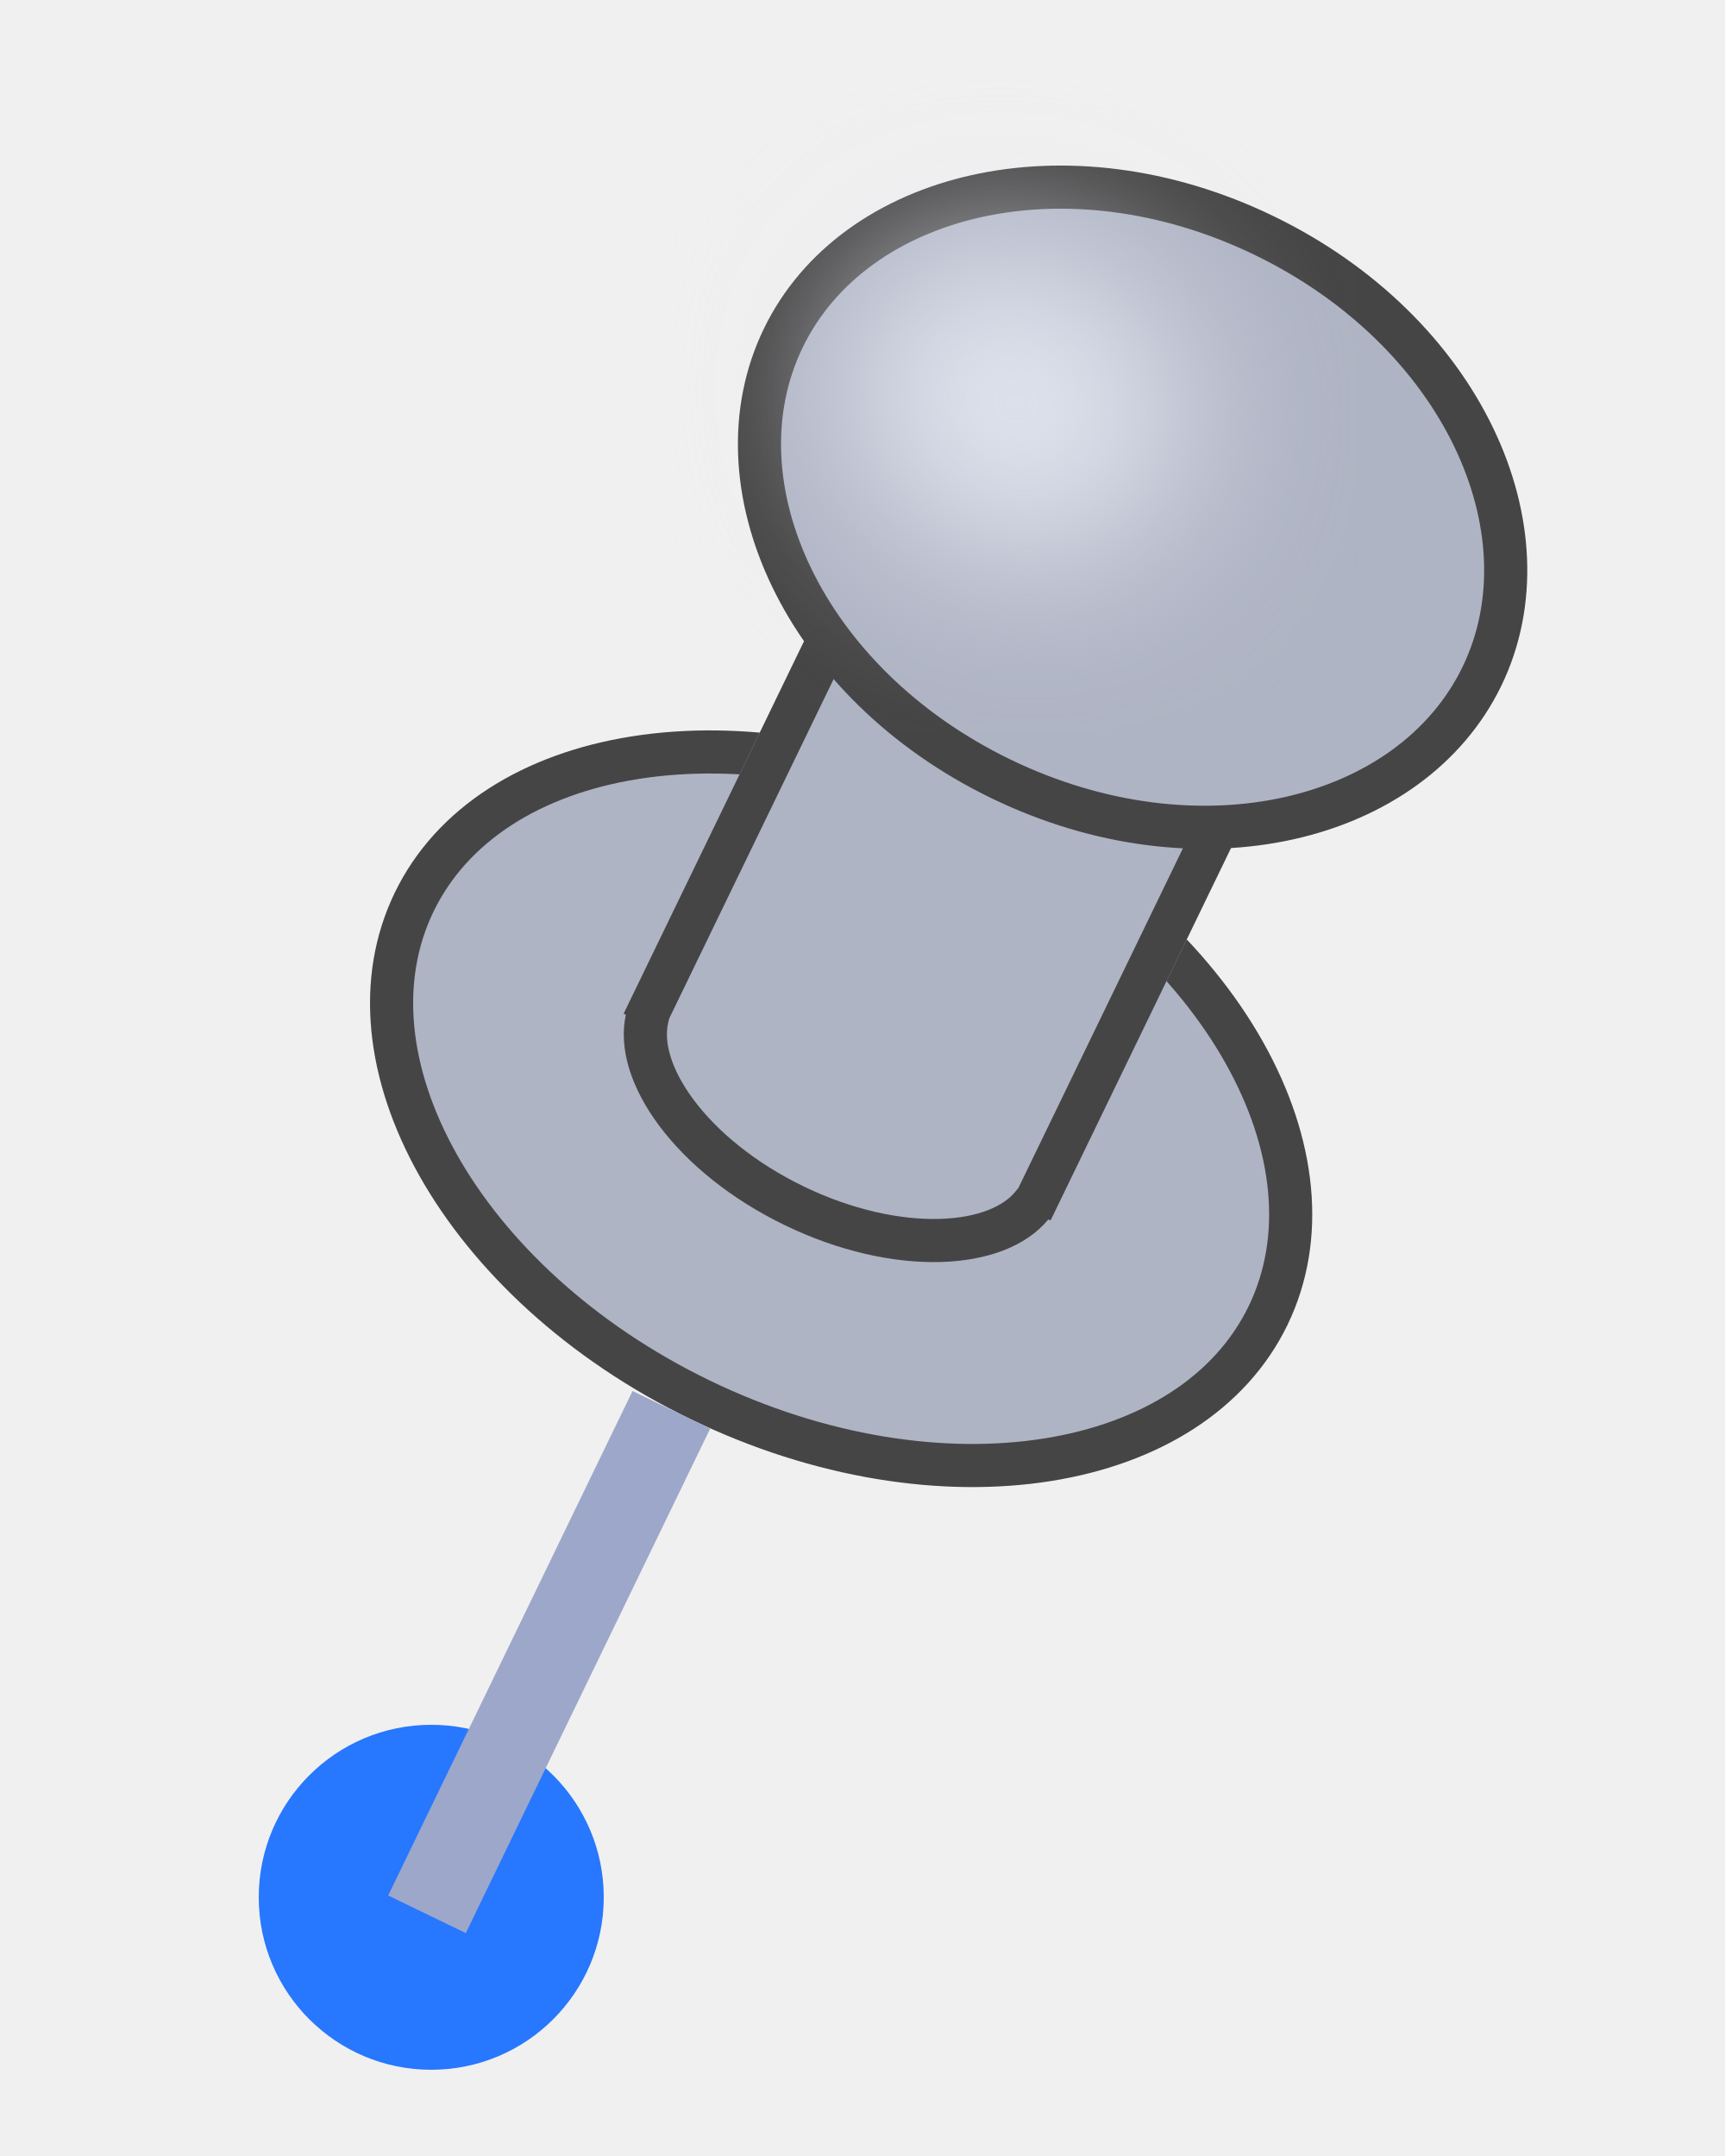
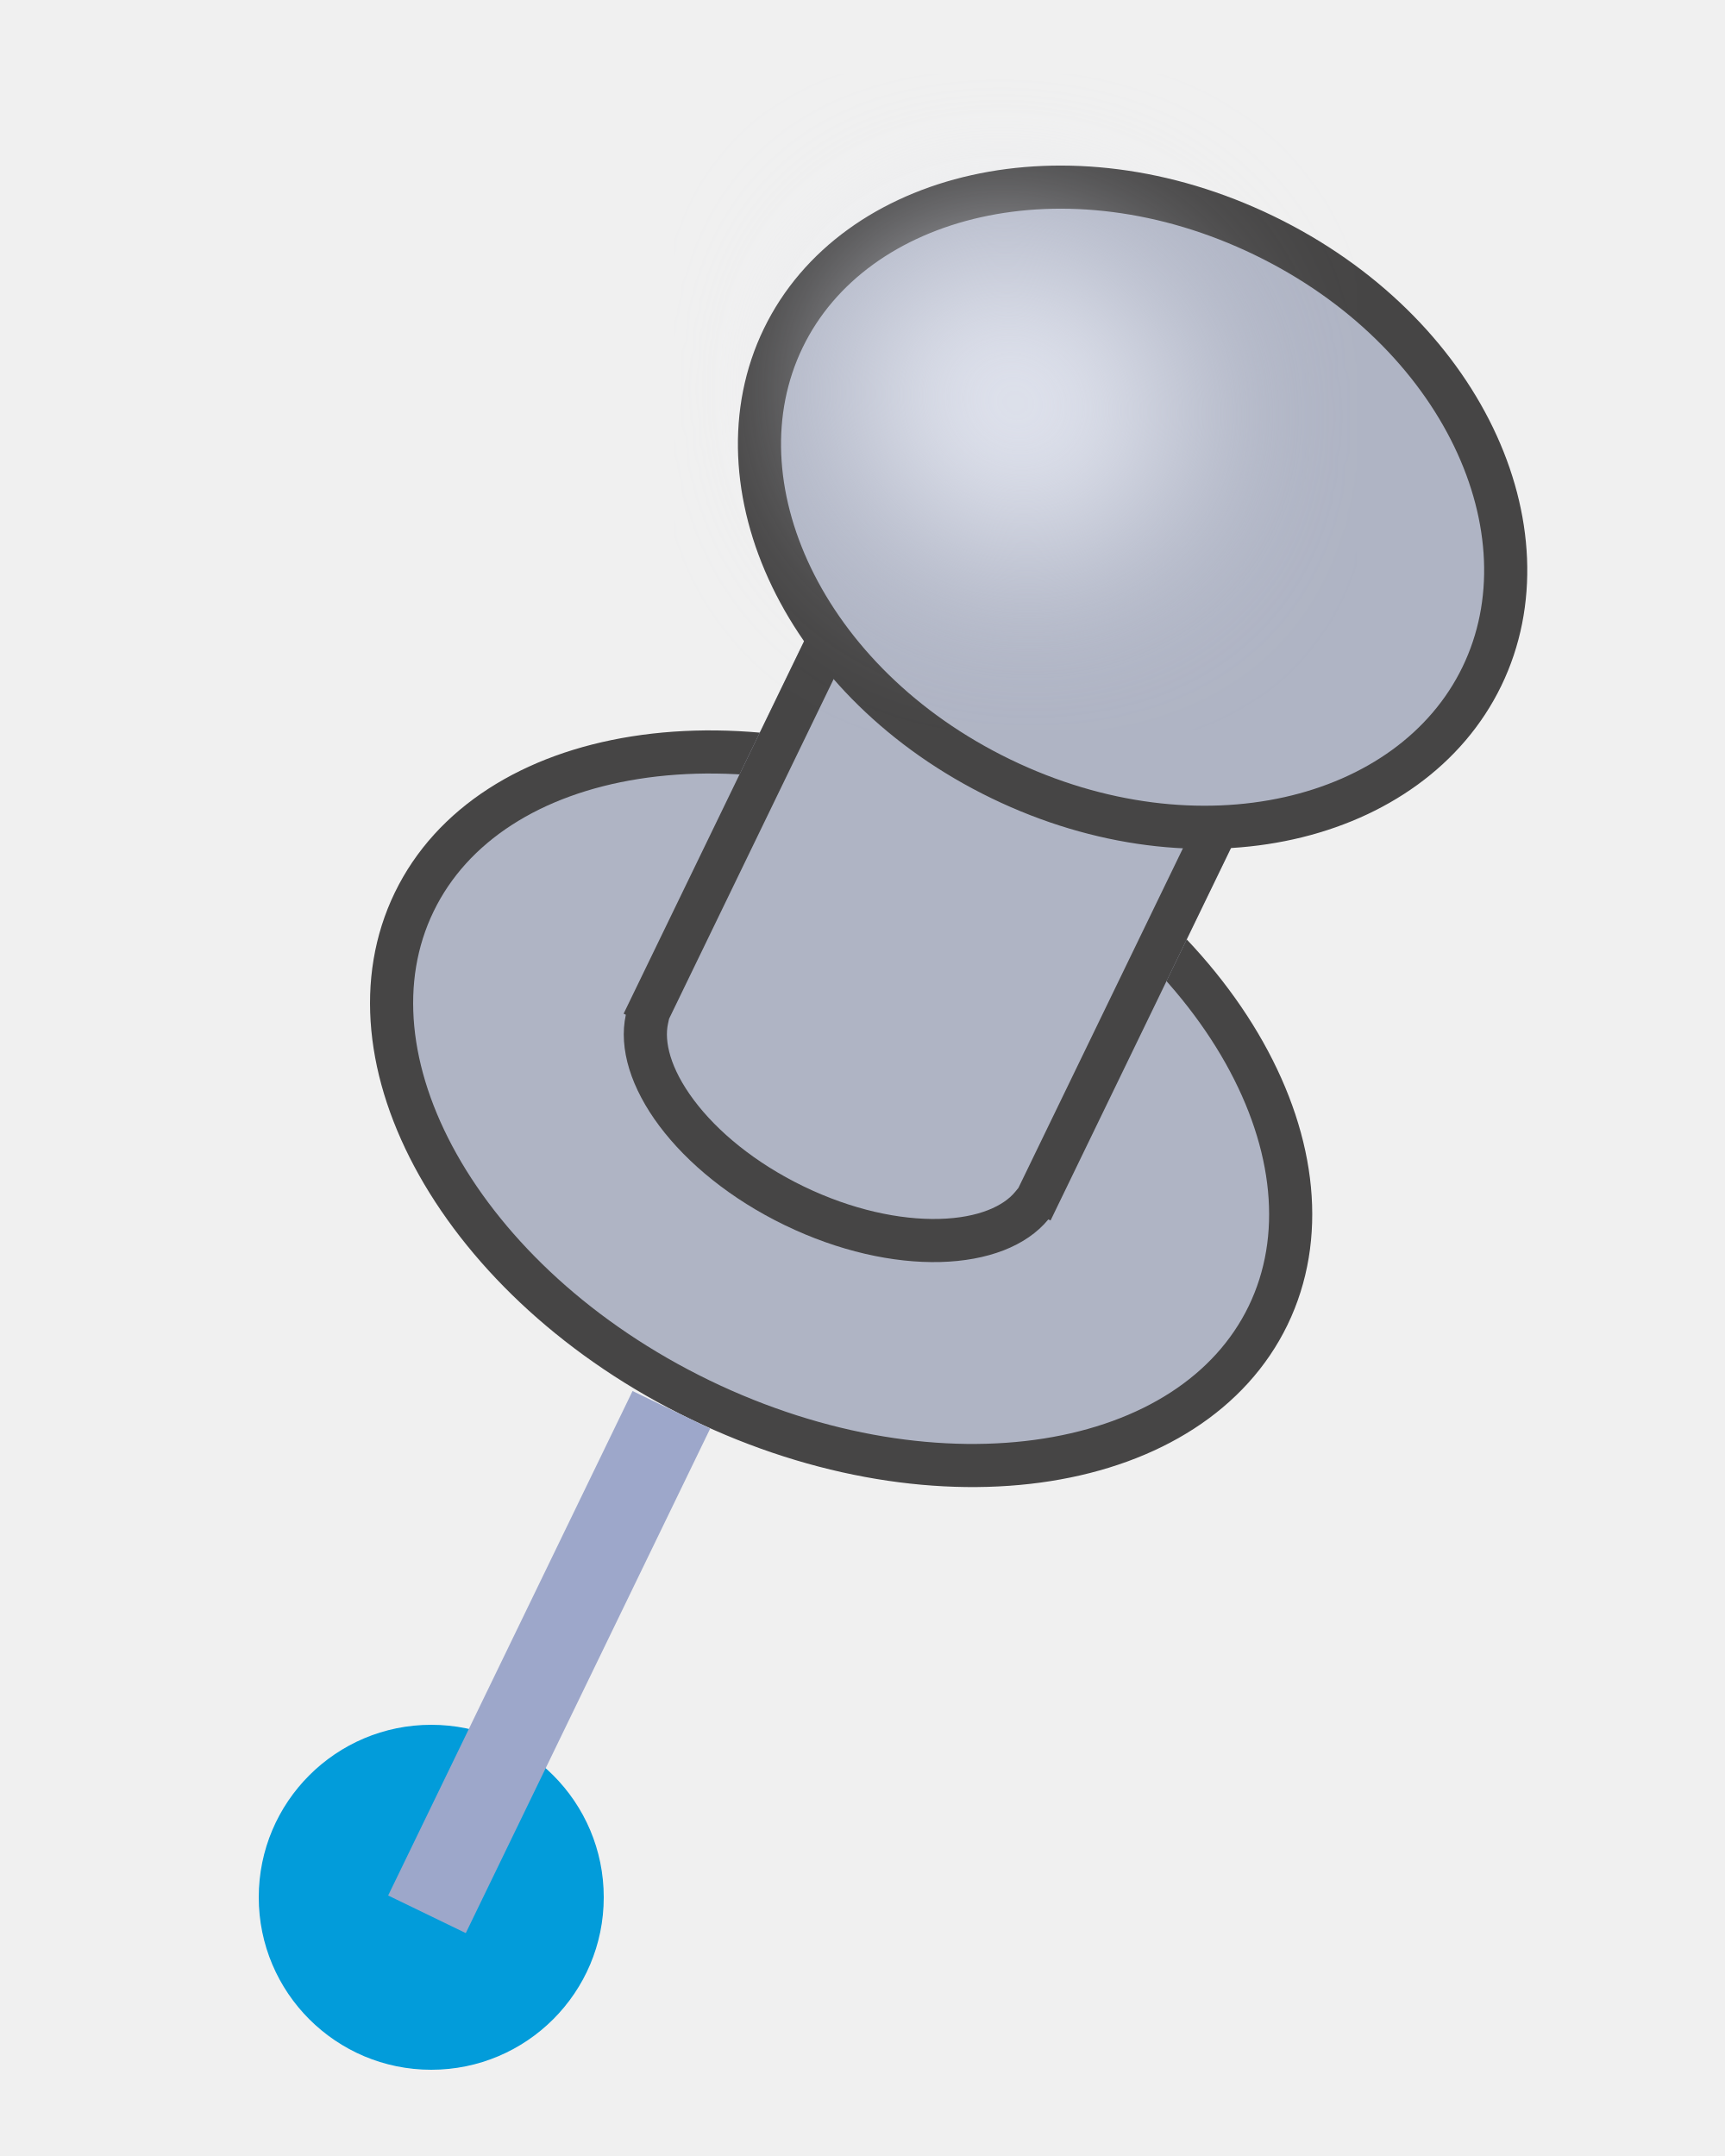
<svg xmlns="http://www.w3.org/2000/svg" width="40" height="50" viewBox="0 0 40 50" fill="none">
-   <circle cx="10" cy="44" r="4" fill="#2777FF" />
+   <circle cx="10" cy="44" r="4" fill="#029cda" />
  <path d="M22.774 18.963C25.552 20.308 27.668 22.301 28.854 24.412C30.04 26.524 30.276 28.708 29.405 30.508C28.533 32.308 26.673 33.476 24.28 33.855C21.889 34.233 19.013 33.808 16.235 32.463C13.458 31.117 11.342 29.124 10.156 27.014C8.969 24.901 8.733 22.717 9.605 20.918C10.477 19.118 12.337 17.949 14.73 17.571C17.121 17.193 19.997 17.617 22.774 18.963Z" fill="#AFB4C4" stroke="#464545" />
  <mask id="path-3-inside-1_365_24849" fill="white">
    <path d="M24.361 28.304L24.31 28.279C23.28 29.53 20.69 29.62 18.197 28.413C15.704 27.205 14.169 25.117 14.512 23.533L14.461 23.508L18.914 14.315L28.814 19.11L24.361 28.304Z" />
  </mask>
  <path d="M24.361 28.304L24.31 28.279C23.28 29.53 20.69 29.62 18.197 28.413C15.704 27.205 14.169 25.117 14.512 23.533L14.461 23.508L18.914 14.315L28.814 19.11L24.361 28.304Z" fill="#AFB4C4" />
  <path d="M24.361 28.304L23.925 29.203L24.825 29.64L25.261 28.739L24.361 28.304ZM24.31 28.279L24.746 27.379L24.038 27.036L23.538 27.643L24.31 28.279ZM18.197 28.413L17.761 29.312L17.761 29.312L18.197 28.413ZM14.512 23.533L15.489 23.745L15.656 22.976L14.948 22.633L14.512 23.533ZM14.461 23.508L13.561 23.072L13.125 23.972L14.025 24.408L14.461 23.508ZM18.914 14.315L19.35 13.415L18.45 12.979L18.014 13.879L18.914 14.315ZM28.814 19.11L29.714 19.546L30.15 18.646L29.25 18.21L28.814 19.11ZM24.361 28.304L24.797 27.404L24.746 27.379L24.31 28.279L23.874 29.179L23.925 29.203L24.361 28.304ZM24.31 28.279L23.538 27.643C23.278 27.959 22.708 28.244 21.776 28.268C20.869 28.291 19.756 28.057 18.633 27.513L18.197 28.413L17.761 29.312C19.131 29.976 20.559 30.3 21.828 30.267C23.072 30.235 24.312 29.85 25.082 28.915L24.31 28.279ZM18.197 28.413L18.633 27.513C17.509 26.968 16.635 26.241 16.091 25.514C15.532 24.768 15.403 24.145 15.489 23.745L14.512 23.533L13.535 23.321C13.278 24.505 13.745 25.717 14.491 26.713C15.251 27.729 16.391 28.649 17.761 29.312L18.197 28.413ZM14.512 23.533L14.948 22.633L14.897 22.608L14.461 23.508L14.025 24.408L14.076 24.433L14.512 23.533ZM14.461 23.508L15.361 23.944L19.814 14.751L18.914 14.315L18.014 13.879L13.561 23.072L14.461 23.508ZM18.914 14.315L18.478 15.215L28.378 20.01L28.814 19.11L29.25 18.21L19.35 13.415L18.914 14.315ZM28.814 19.11L27.914 18.674L23.461 27.868L24.361 28.304L25.261 28.739L29.714 19.546L28.814 19.11Z" fill="#464545" mask="url(#path-3-inside-1_365_24849)" />
  <path d="M29.314 5.463C33.893 7.681 36.003 12.3 34.363 15.686C32.722 19.072 27.79 20.28 23.211 18.063C18.633 15.845 16.523 11.226 18.163 7.84C19.803 4.454 24.736 3.245 29.314 5.463Z" fill="#AFB4C4" stroke="#464545" />
  <g filter="url(#filter0_f_365_24849)">
    <ellipse cx="23.549" cy="9.337" rx="4" ry="3.5" transform="rotate(25.8444 23.5487 9.33725)" fill="#E4E7F1" />
  </g>
  <rect x="14.668" y="32.259" width="2" height="13" transform="rotate(25.8444 14.6679 32.2587)" fill="#9DA7CA" />
  <defs>
    <filter id="filter0_f_365_24849" x="15.638" y="1.736" width="15.822" height="15.202" filterUnits="userSpaceOnUse" color-interpolation-filters="sRGB">
      <feFlood flood-opacity="0" result="BackgroundImageFix" />
      <feBlend mode="normal" in="SourceGraphic" in2="BackgroundImageFix" result="shape" />
      <feGaussianBlur stdDeviation="2" result="effect1_foregroundBlur_365_24849" />
    </filter>
  </defs>
</svg>
